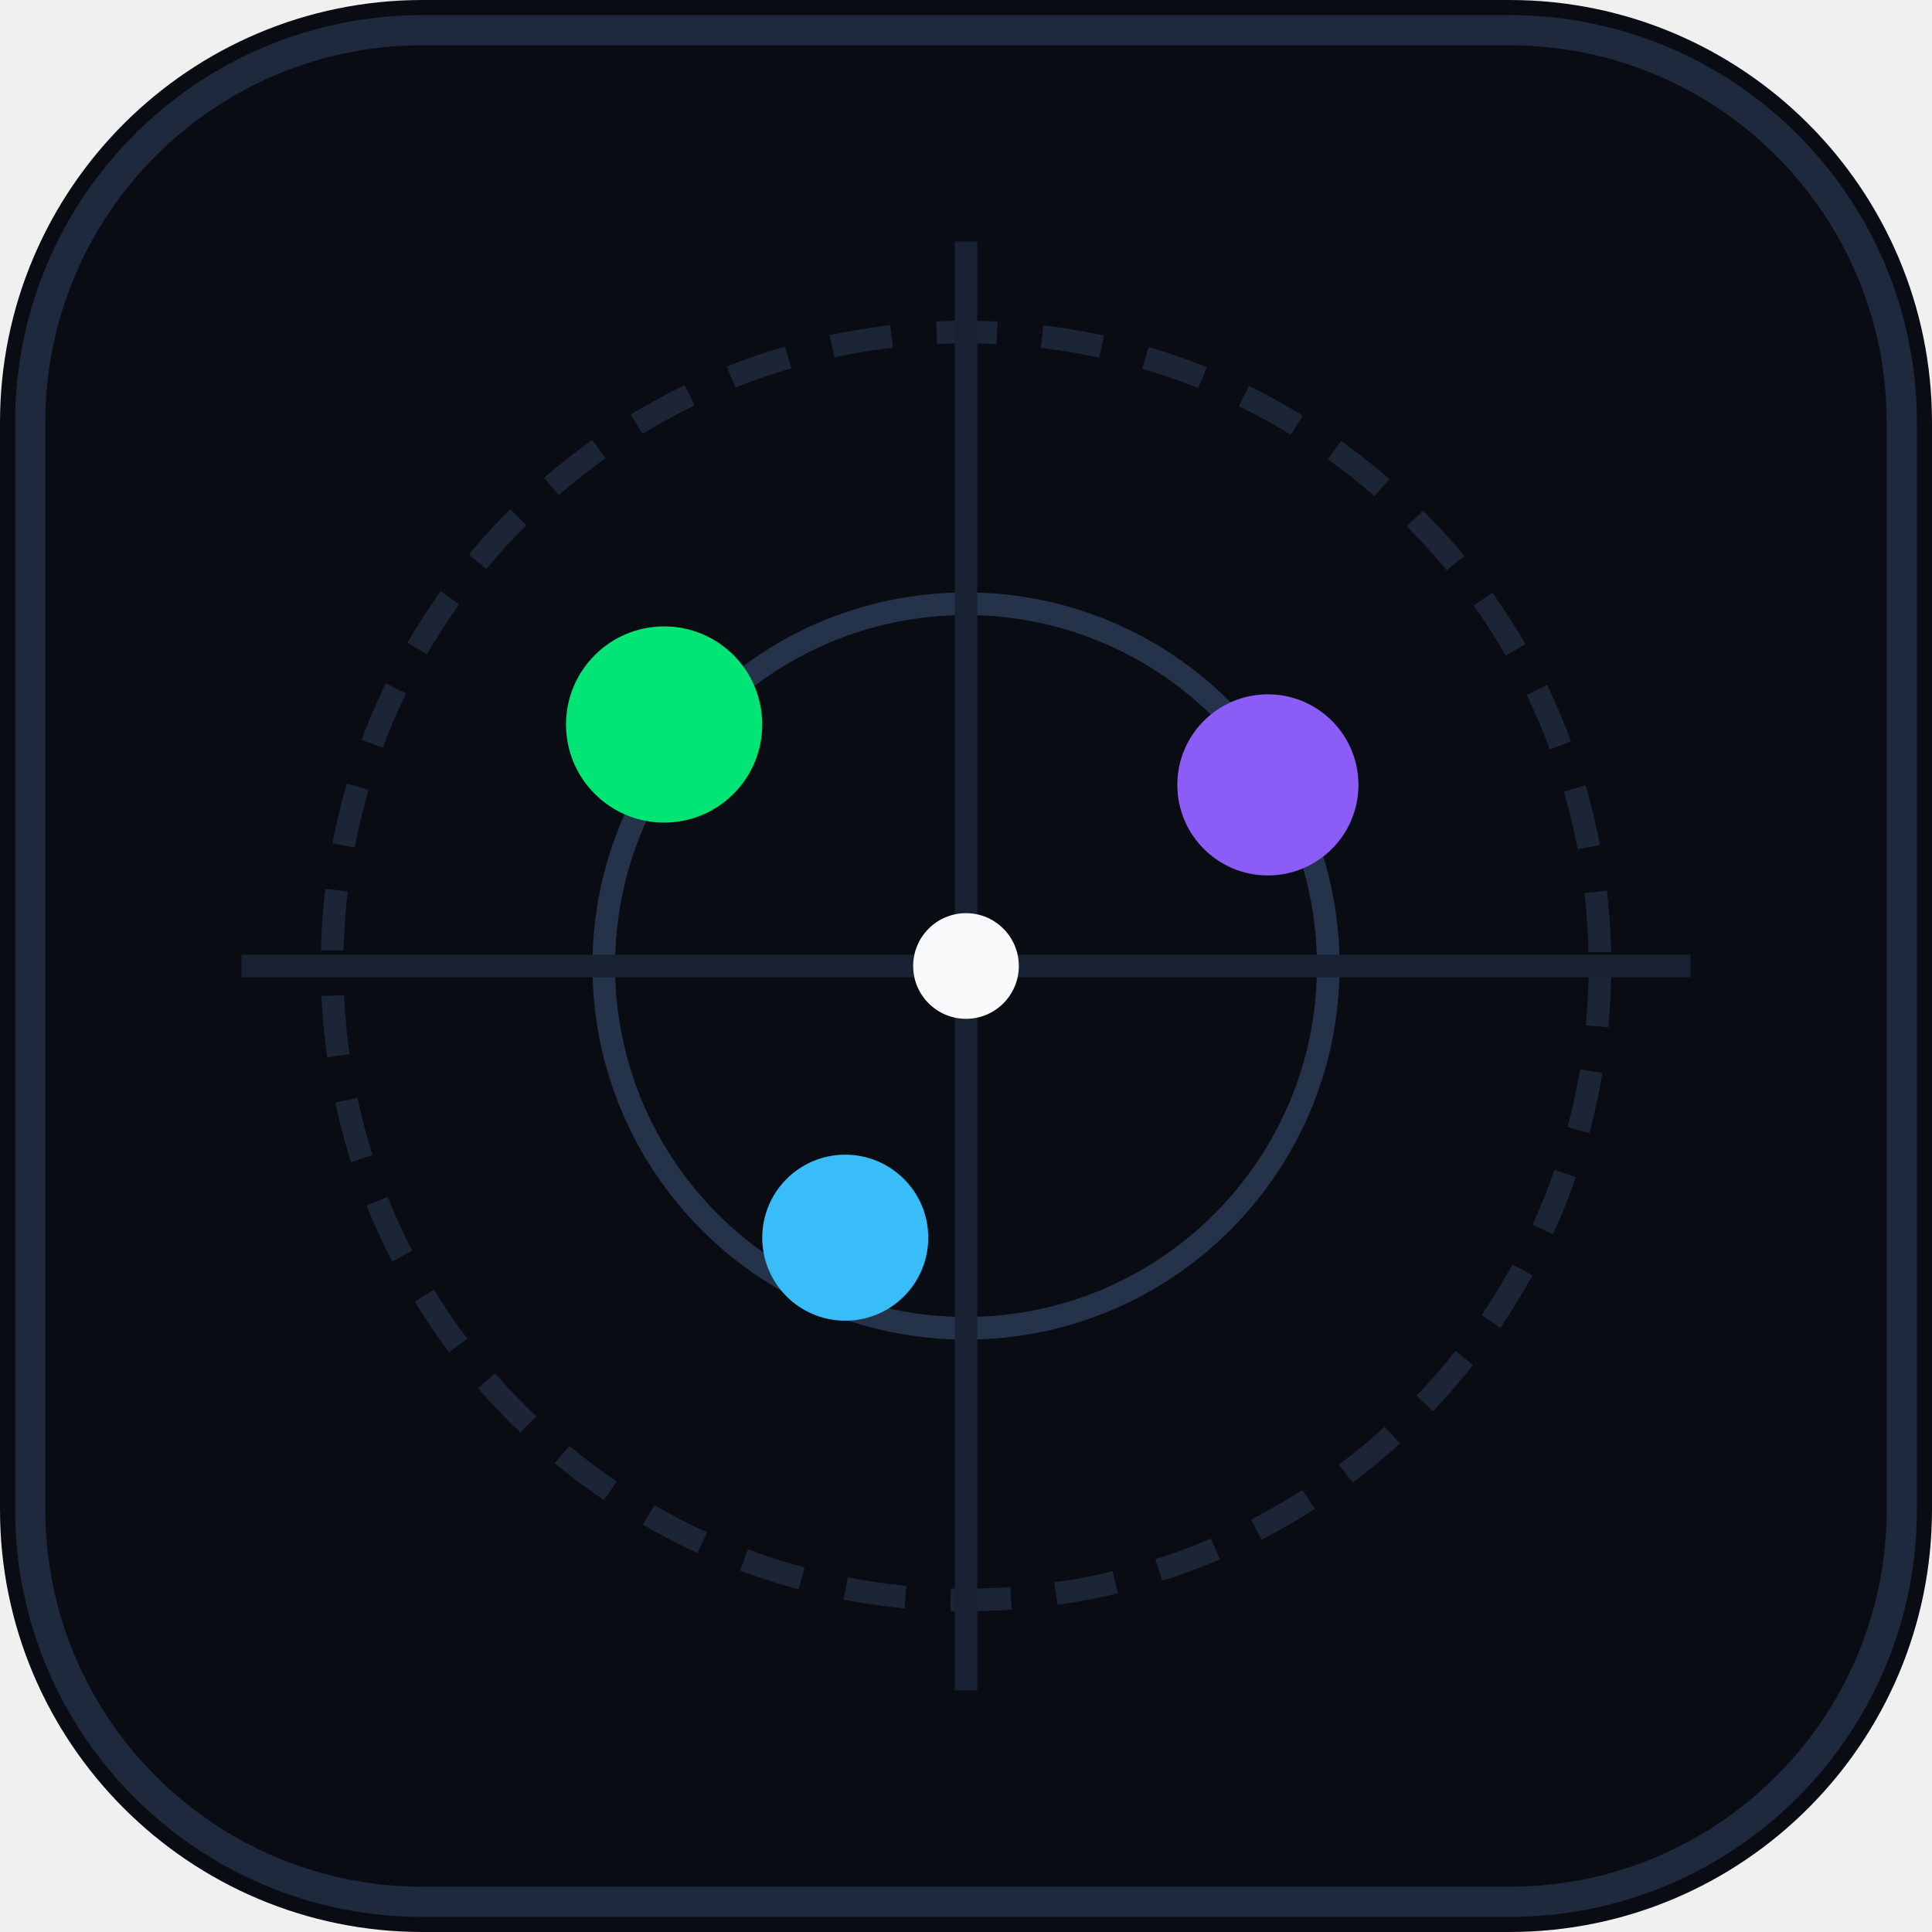
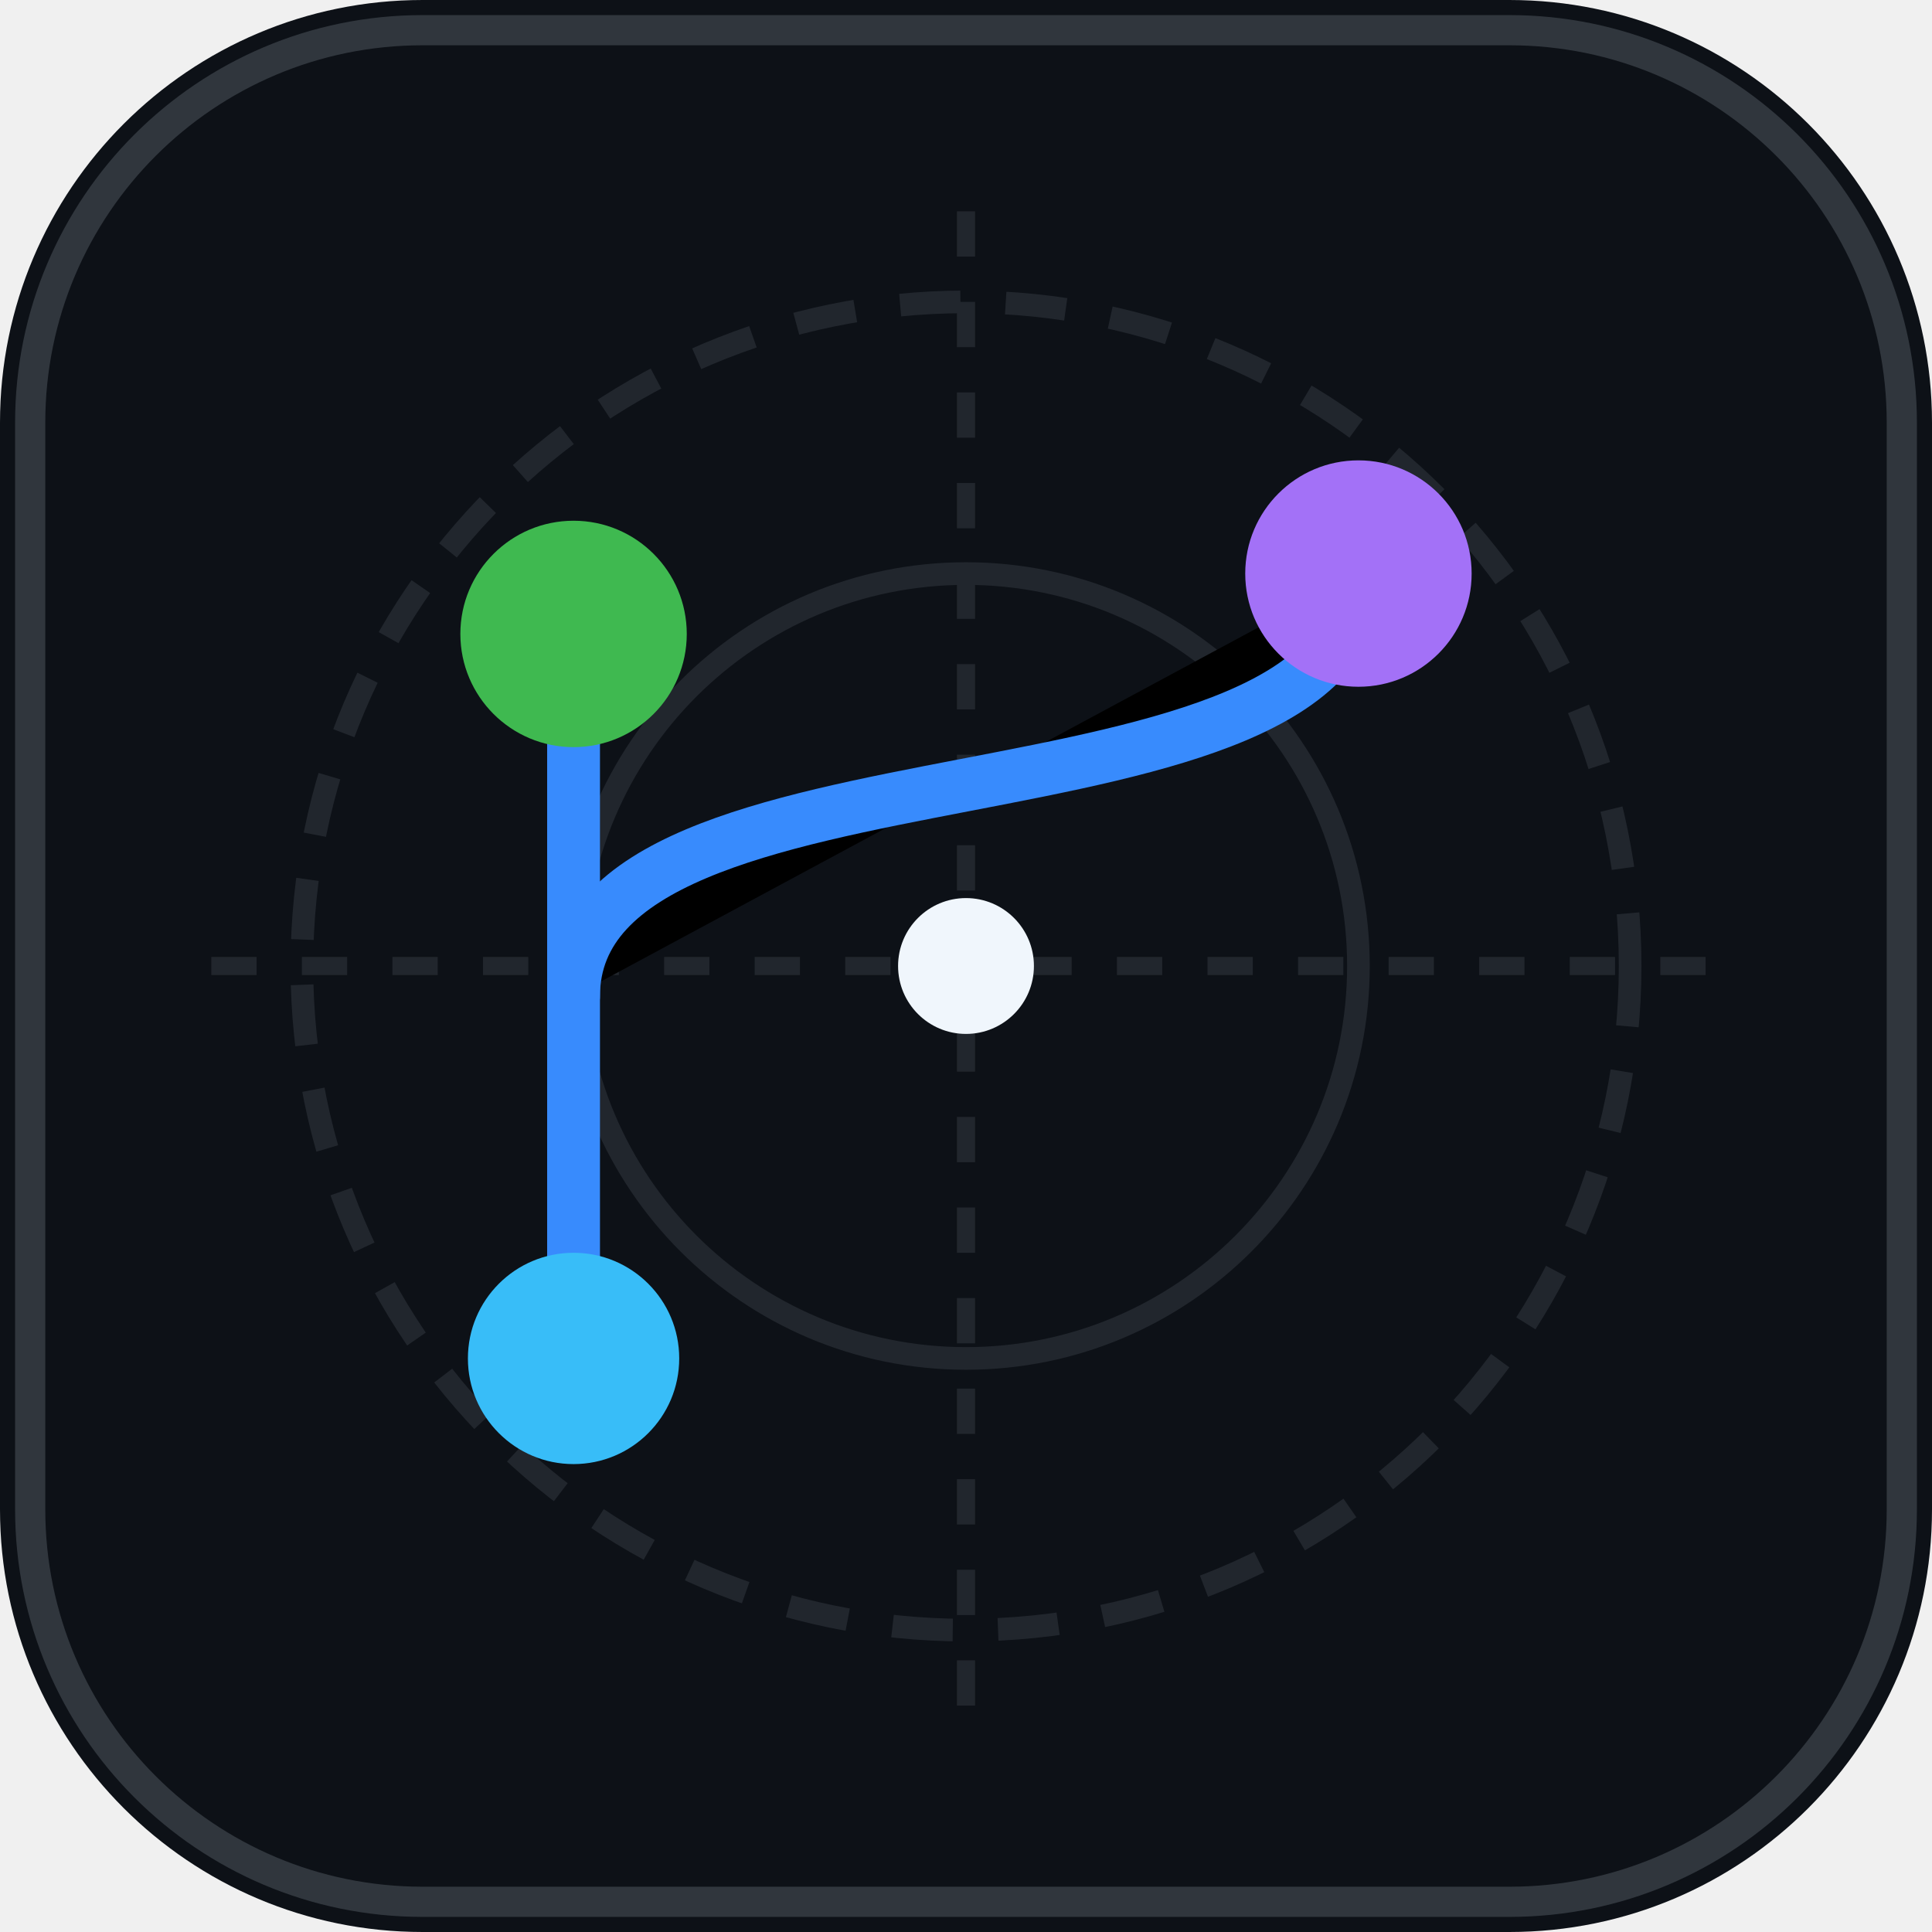
<svg xmlns="http://www.w3.org/2000/svg" viewBox="0 0 128 128">
-   <rect width="128" height="128" rx="28" fill="#090c12" />
-   <rect x="2" y="2" width="124" height="124" rx="26" fill="none" stroke="#1f293d" stroke-width="2" />
-   <circle cx="64" cy="64" r="42" fill="none" stroke="#1c2536" stroke-width="1.5" stroke-dasharray="4 3" />
-   <circle cx="64" cy="64" r="24" fill="none" stroke="#25334a" stroke-width="1.5" />
-   <path d="M64 16 L64 112 M16 64 L112 64" stroke="#182233" stroke-width="1.5" />
-   <circle cx="44" cy="48" r="6.5" fill="#00e575" />
-   <circle cx="84" cy="52" r="6" fill="#8b5cf6" />
-   <circle cx="56" cy="82" r="5.5" fill="#38bdf8" />
-   <circle cx="64" cy="64" r="3.5" fill="#f8fafc" />
+   <style>
+     .bg { fill: #0d1117; }
+     .border { stroke: #30363d; fill: none; }
+     .grid { stroke: #21262d; fill: none; }
+     .stem { stroke: #388bfd; }
+     .purple { fill: #a371f7; }
+     .green { fill: #3fb950; }
+     .blue { fill: #38bdf8; }
+     .center { fill: #f0f6fc; }
+     @media (prefers-color-scheme: light) {
+       .bg { fill: #ffffff; }
+       .border { stroke: #d0d7de; }
+       .grid { stroke: #eaeef2; }
+       .stem { stroke: #0969da; }
+       .purple { fill: #8250df; }
+       .green { fill: #1a7f37; }
+       .blue { fill: #0969da; }
+       .center { fill: #1f2328; }
+     }
+   </style>
+   <rect width="128" height="128" rx="28" class="bg" />
+   <rect x="2" y="2" width="124" height="124" rx="26" stroke-width="2" class="border" />
+   <circle cx="64" cy="64" r="44" stroke-width="1.5" stroke-dasharray="4 3" class="grid" />
+   <circle cx="64" cy="64" r="26" stroke-width="1.5" class="grid" />
+   <path d="M64 14 L64 114 M14 64 L114 64" stroke-width="1.2" stroke-dasharray="3 3" class="grid" />
+   <path d="M38 90 V42" stroke-width="3.5" stroke-linecap="round" class="stem" />
+   <path d="M38 66 C38 48, 90 56, 90 38" stroke-width="3.5" stroke-linecap="round" class="stem" />
+   <circle cx="38" cy="90" r="7" class="blue" />
+   <circle cx="38" cy="42" r="7.5" class="green" />
+   <circle cx="90" cy="38" r="7.5" class="purple" />
+   <circle cx="64" cy="64" r="4.5" class="center" />
</svg>
